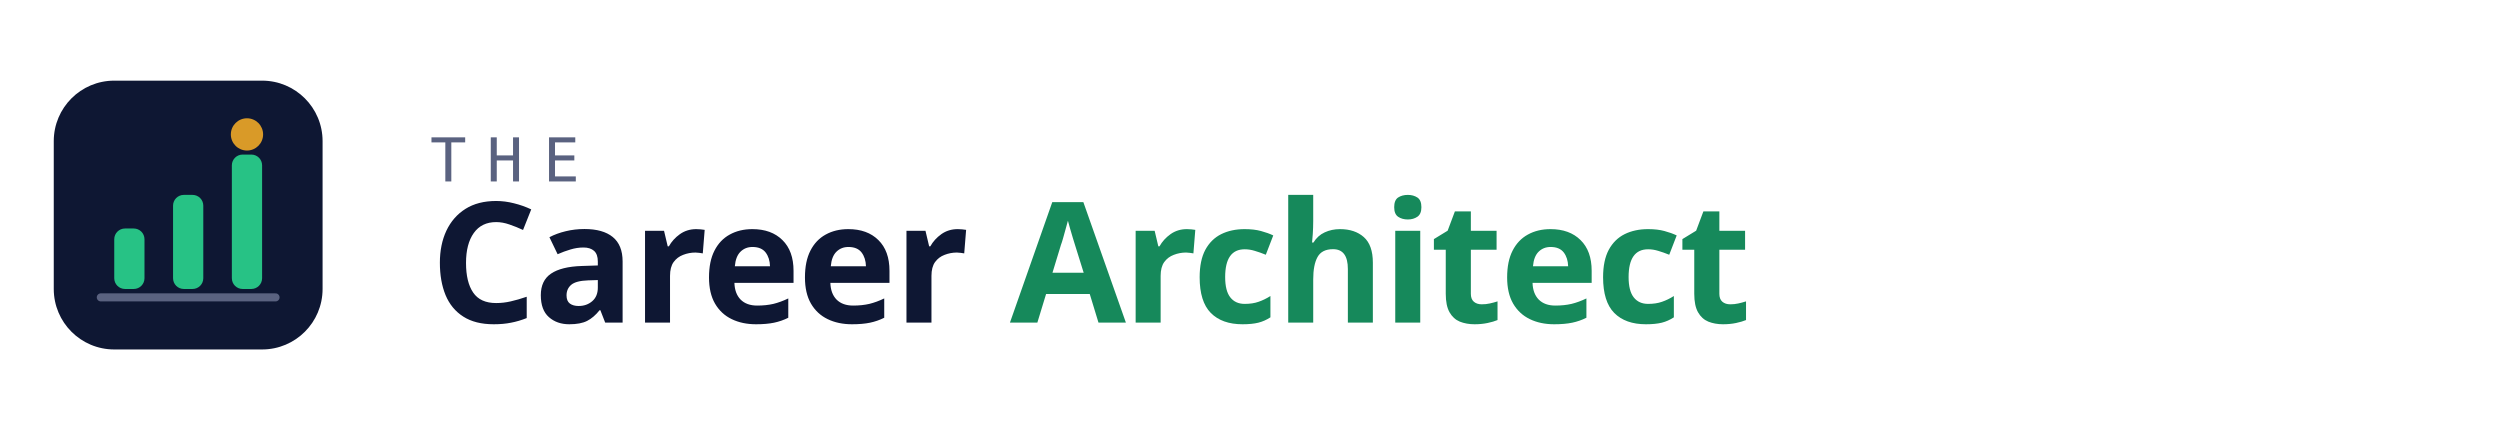
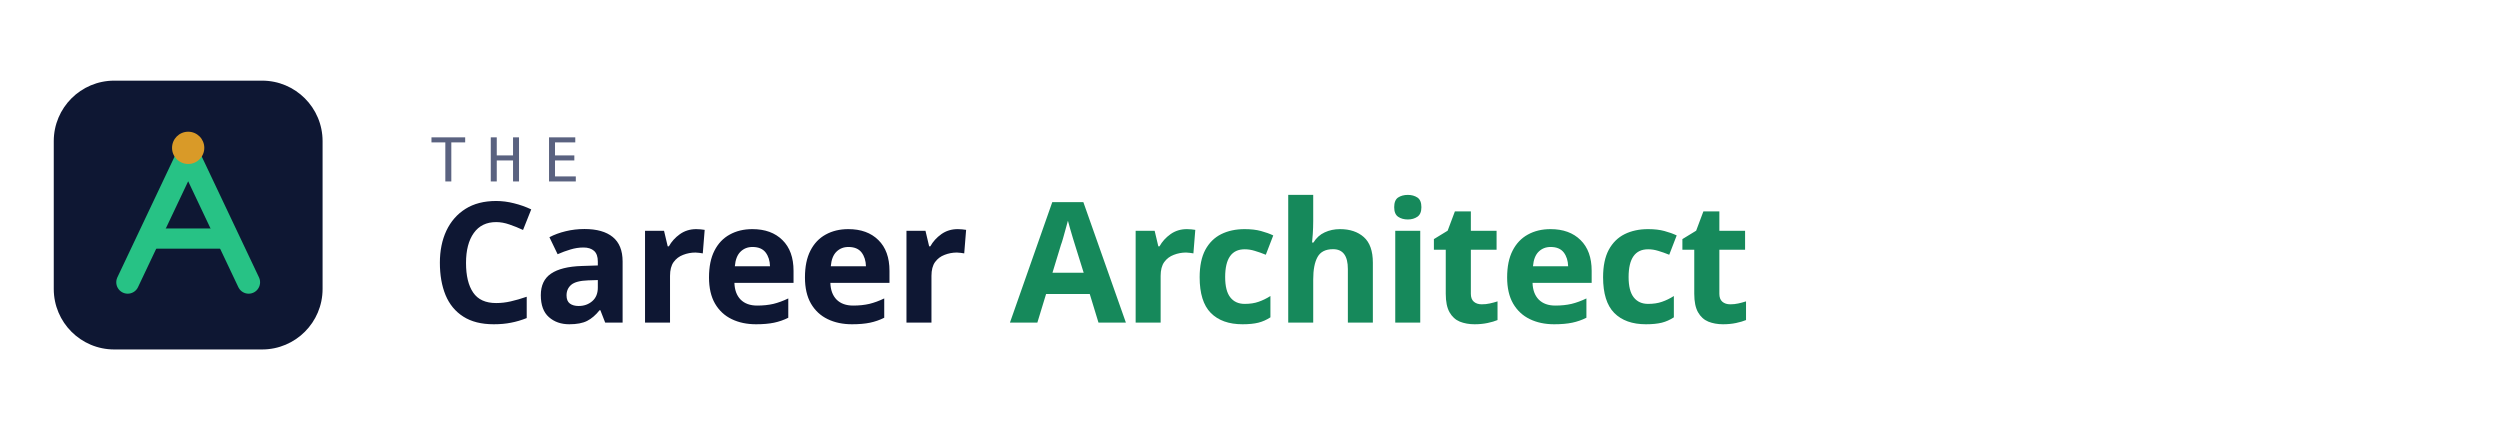
<svg xmlns="http://www.w3.org/2000/svg" viewBox="0 0 372 64" role="img" aria-label="The Career Architect">
  <g transform="translate(8,12)">
    <rect width="40" height="40" rx="9" fill="#0E1733" />
-     <rect x="9" y="22" width="4.5" height="9" rx="1.6" fill="#27C285" />
-     <rect x="17.75" y="17" width="4.5" height="14" rx="1.6" fill="#27C285" />
-     <rect x="26.5" y="11" width="4.5" height="20" rx="1.6" fill="#27C285" />
-     <line x1="7" y1="32.25" x2="33" y2="32.25" stroke="#5A6280" stroke-width="1.2" stroke-linecap="round" />
-     <circle cx="28.75" cy="8" r="2.4" fill="#D99A28" />
+     <path d="M11 30 L20 11 L29 30" fill="none" stroke="#27C285" stroke-width="3.4" stroke-linejoin="round" stroke-linecap="round" />
+     <line x1="15" y1="23.5" x2="25" y2="23.5" stroke="#27C285" stroke-width="3" stroke-linecap="round" />
+     <circle cx="20" cy="10" r="2.4" fill="#D99A28" />
  </g>
  <text x="64" y="27" font-family="'Space Mono',monospace" font-size="9" letter-spacing="3" fill="#5A6280">THE</text>
  <text x="64" y="48" font-family="'Space Grotesk','Segoe UI',sans-serif" font-size="25" font-weight="700" letter-spacing="-0.5" fill="#0E1733">Career <tspan fill="#16895B">Architect</tspan>
  </text>
</svg>
